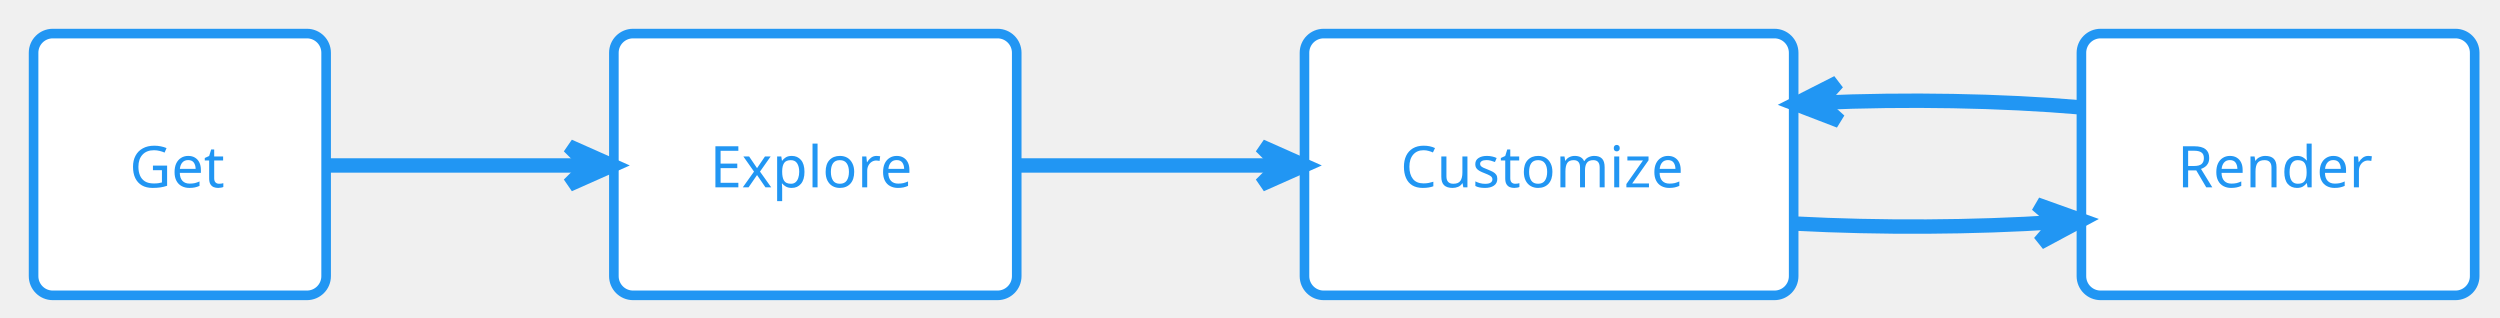
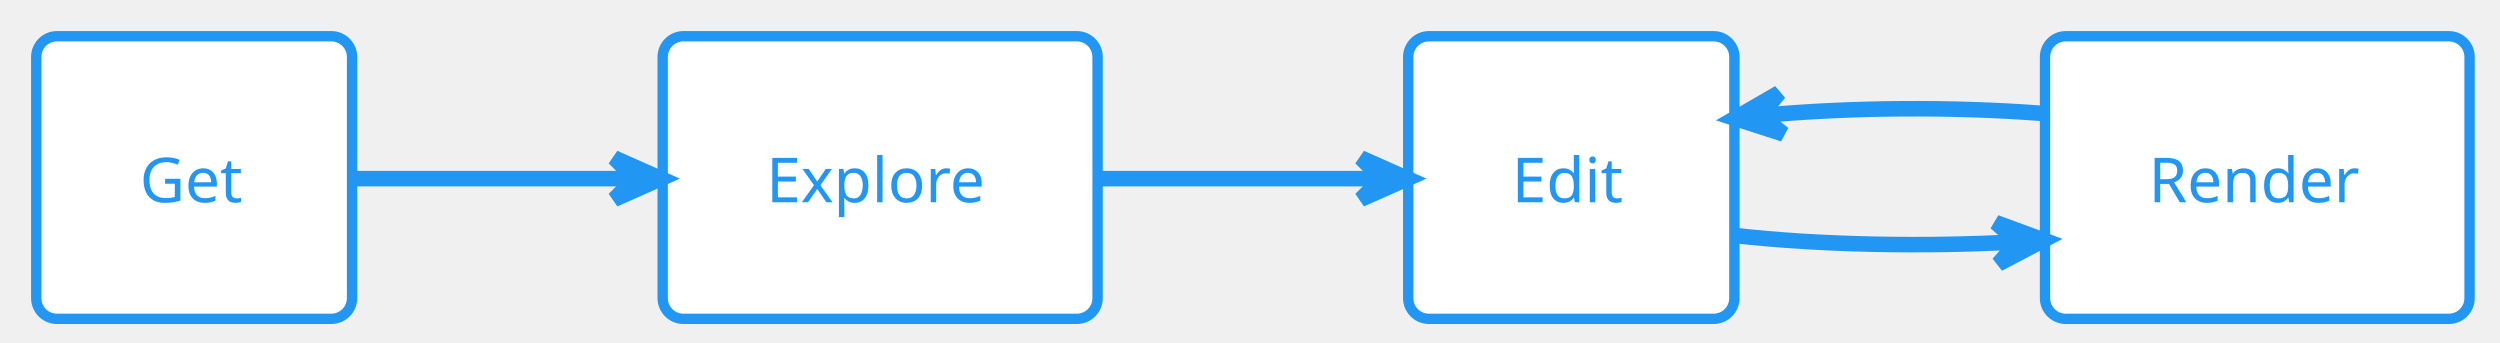
- <svg xmlns="http://www.w3.org/2000/svg" contentScriptType="application/ecmascript" contentStyleType="text/css" height="69.792px" preserveAspectRatio="none" style="width:543px;height:69px;" version="1.1" viewBox="0 0 543 69" width="543.75px" zoomAndPan="magnify">
+ <svg xmlns="http://www.w3.org/2000/svg" contentScriptType="application/ecmascript" contentStyleType="text/css" height="69.792px" preserveAspectRatio="none" style="width:503px;height:69px;" version="1.1" viewBox="0 0 503 69" width="503.125px" zoomAndPan="magnify">
  <defs />
  <g>
    <rect fill="#FFFFFF" height="56.858" rx="4.167" ry="4.167" style="stroke:#2196F3;stroke-width:2.083;" width="63.542" x="7.292" y="7.292" />
    <text fill="#2196F3" font-family="Verdana" font-size="12.5" lengthAdjust="spacing" textLength="21.875" x="28.125" y="40.692">Get</text>
    <rect fill="#FFFFFF" height="56.858" rx="4.167" ry="4.167" style="stroke:#2196F3;stroke-width:2.083;" width="87.5" x="133.333" y="7.292" />
    <text fill="#2196F3" font-family="Verdana" font-size="12.5" lengthAdjust="spacing" textLength="45.833" x="154.167" y="40.692">Explore</text>
-     <rect fill="#FFFFFF" height="56.858" rx="4.167" ry="4.167" style="stroke:#2196F3;stroke-width:2.083;" width="106.25" x="283.333" y="7.292" />
-     <text fill="#2196F3" font-family="Verdana" font-size="12.5" lengthAdjust="spacing" textLength="64.583" x="304.167" y="40.692">Customize</text>
-     <rect fill="#FFFFFF" height="56.858" rx="4.167" ry="4.167" style="stroke:#2196F3;stroke-width:2.083;" width="85.417" x="452.083" y="7.292" />
-     <text fill="#2196F3" font-family="Verdana" font-size="12.5" lengthAdjust="spacing" textLength="43.75" x="472.917" y="40.692">Render</text>
+     <rect fill="#FFFFFF" height="56.858" rx="4.167" ry="4.167" style="stroke:#2196F3;stroke-width:2.083;" width="65.625" x="283.333" y="7.292" />
+     <text fill="#2196F3" font-family="Verdana" font-size="12.5" lengthAdjust="spacing" textLength="23.958" x="304.167" y="40.692">Edit</text>
+     <rect fill="#FFFFFF" height="56.858" rx="4.167" ry="4.167" style="stroke:#2196F3;stroke-width:2.083;" width="85.417" x="411.458" y="7.292" />
+     <text fill="#2196F3" font-family="Verdana" font-size="12.5" lengthAdjust="spacing" textLength="43.75" x="432.292" y="40.692">Render</text>
    <path d="M70.948,35.938 C87.708,35.938 108.802,35.938 127.688,35.938 " fill="none" id="Get-to-Explore" style="stroke:#2196F3;stroke-width:3.125;" />
    <polygon fill="#2196F3" points="132.948,35.938,123.573,31.771,127.74,35.938,123.573,40.104,132.948,35.938" style="stroke:#2196F3;stroke-width:3.125;" />
-     <path d="M221.104,35.938 C238.646,35.938 259.198,35.938 277.99,35.938 " fill="none" id="Explore-to-Customize" style="stroke:#2196F3;stroke-width:3.125;" />
-     <polygon fill="#2196F3" points="283.25,35.938,273.875,31.771,278.042,35.938,273.875,40.104,283.25,35.938" style="stroke:#2196F3;stroke-width:3.125;" />
-     <path d="M389.969,48.562 C408.281,49.531 428.719,49.427 446.583,48.25 " fill="none" id="Customize-to-Render" style="stroke:#2196F3;stroke-width:3.125;" />
-     <polygon fill="#2196F3" points="452.031,47.844,442.373,44.385,446.837,48.231,442.992,52.695,452.031,47.844" style="stroke:#2196F3;stroke-width:3.125;" />
-     <path d="M452.031,23.333 C434.604,21.833 414.062,21.49 395.229,22.312 " fill="none" id="Render-to-Customize" style="stroke:#2196F3;stroke-width:3.125;" />
-     <polygon fill="#2196F3" points="389.969,22.573,399.545,26.253,395.17,22.305,399.117,17.93,389.969,22.573" style="stroke:#2196F3;stroke-width:3.125;" />
+     <path d="M221.094,35.938 C239.292,35.938 260.302,35.938 277.833,35.938 " fill="none" id="Explore-to-Edit" style="stroke:#2196F3;stroke-width:3.125;" />
+     <polygon fill="#2196F3" points="283.167,35.938,273.792,31.771,277.958,35.938,273.792,40.104,283.167,35.938" style="stroke:#2196F3;stroke-width:3.125;" />
+     <path d="M349.062,47.385 C365.99,49.292 387.125,49.708 405.917,48.656 " fill="none" id="Edit-to-Render" style="stroke:#2196F3;stroke-width:3.125;" />
+     <polygon fill="#2196F3" points="411.156,48.312,401.527,44.771,405.959,48.655,402.075,53.087,411.156,48.312" style="stroke:#2196F3;stroke-width:3.125;" />
+     <path d="M411.156,22.833 C393.01,21.427 371.969,21.573 354.396,23.24 " fill="none" id="Render-to-Edit" style="stroke:#2196F3;stroke-width:3.125;" />
+     <polygon fill="#2196F3" points="349.062,23.812,358.825,26.965,354.242,23.262,357.944,18.678,349.062,23.812" style="stroke:#2196F3;stroke-width:3.125;" />
  </g>
</svg>
